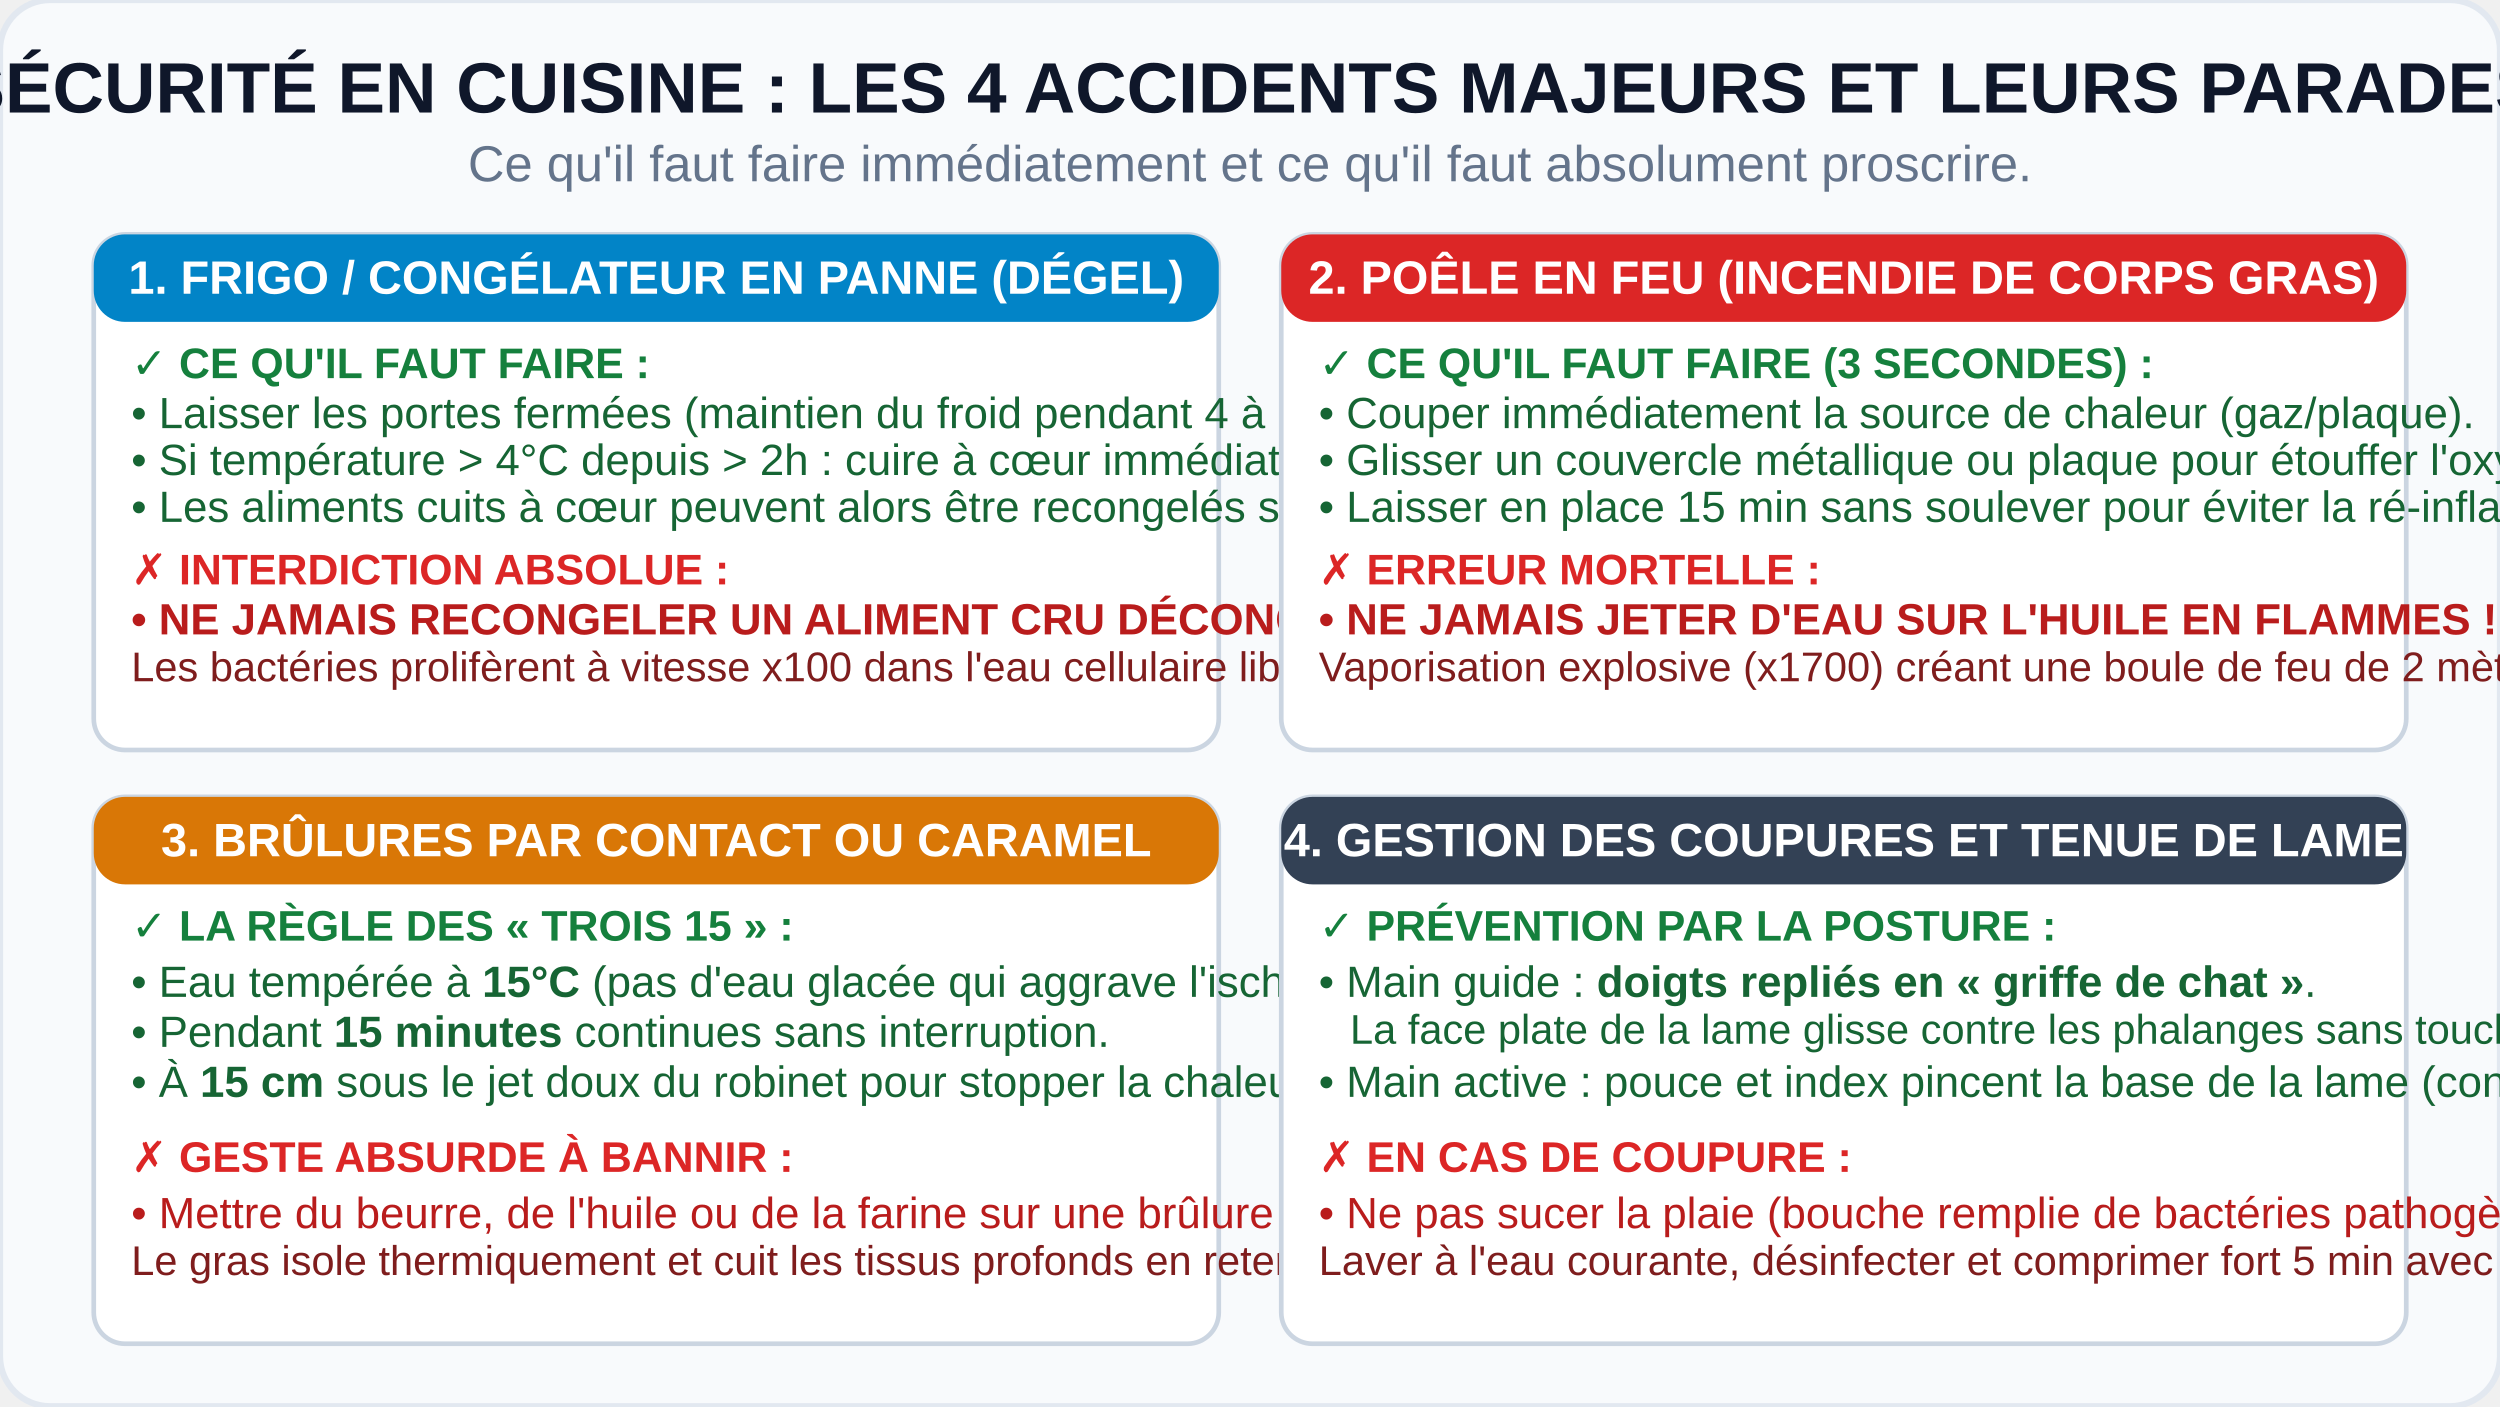
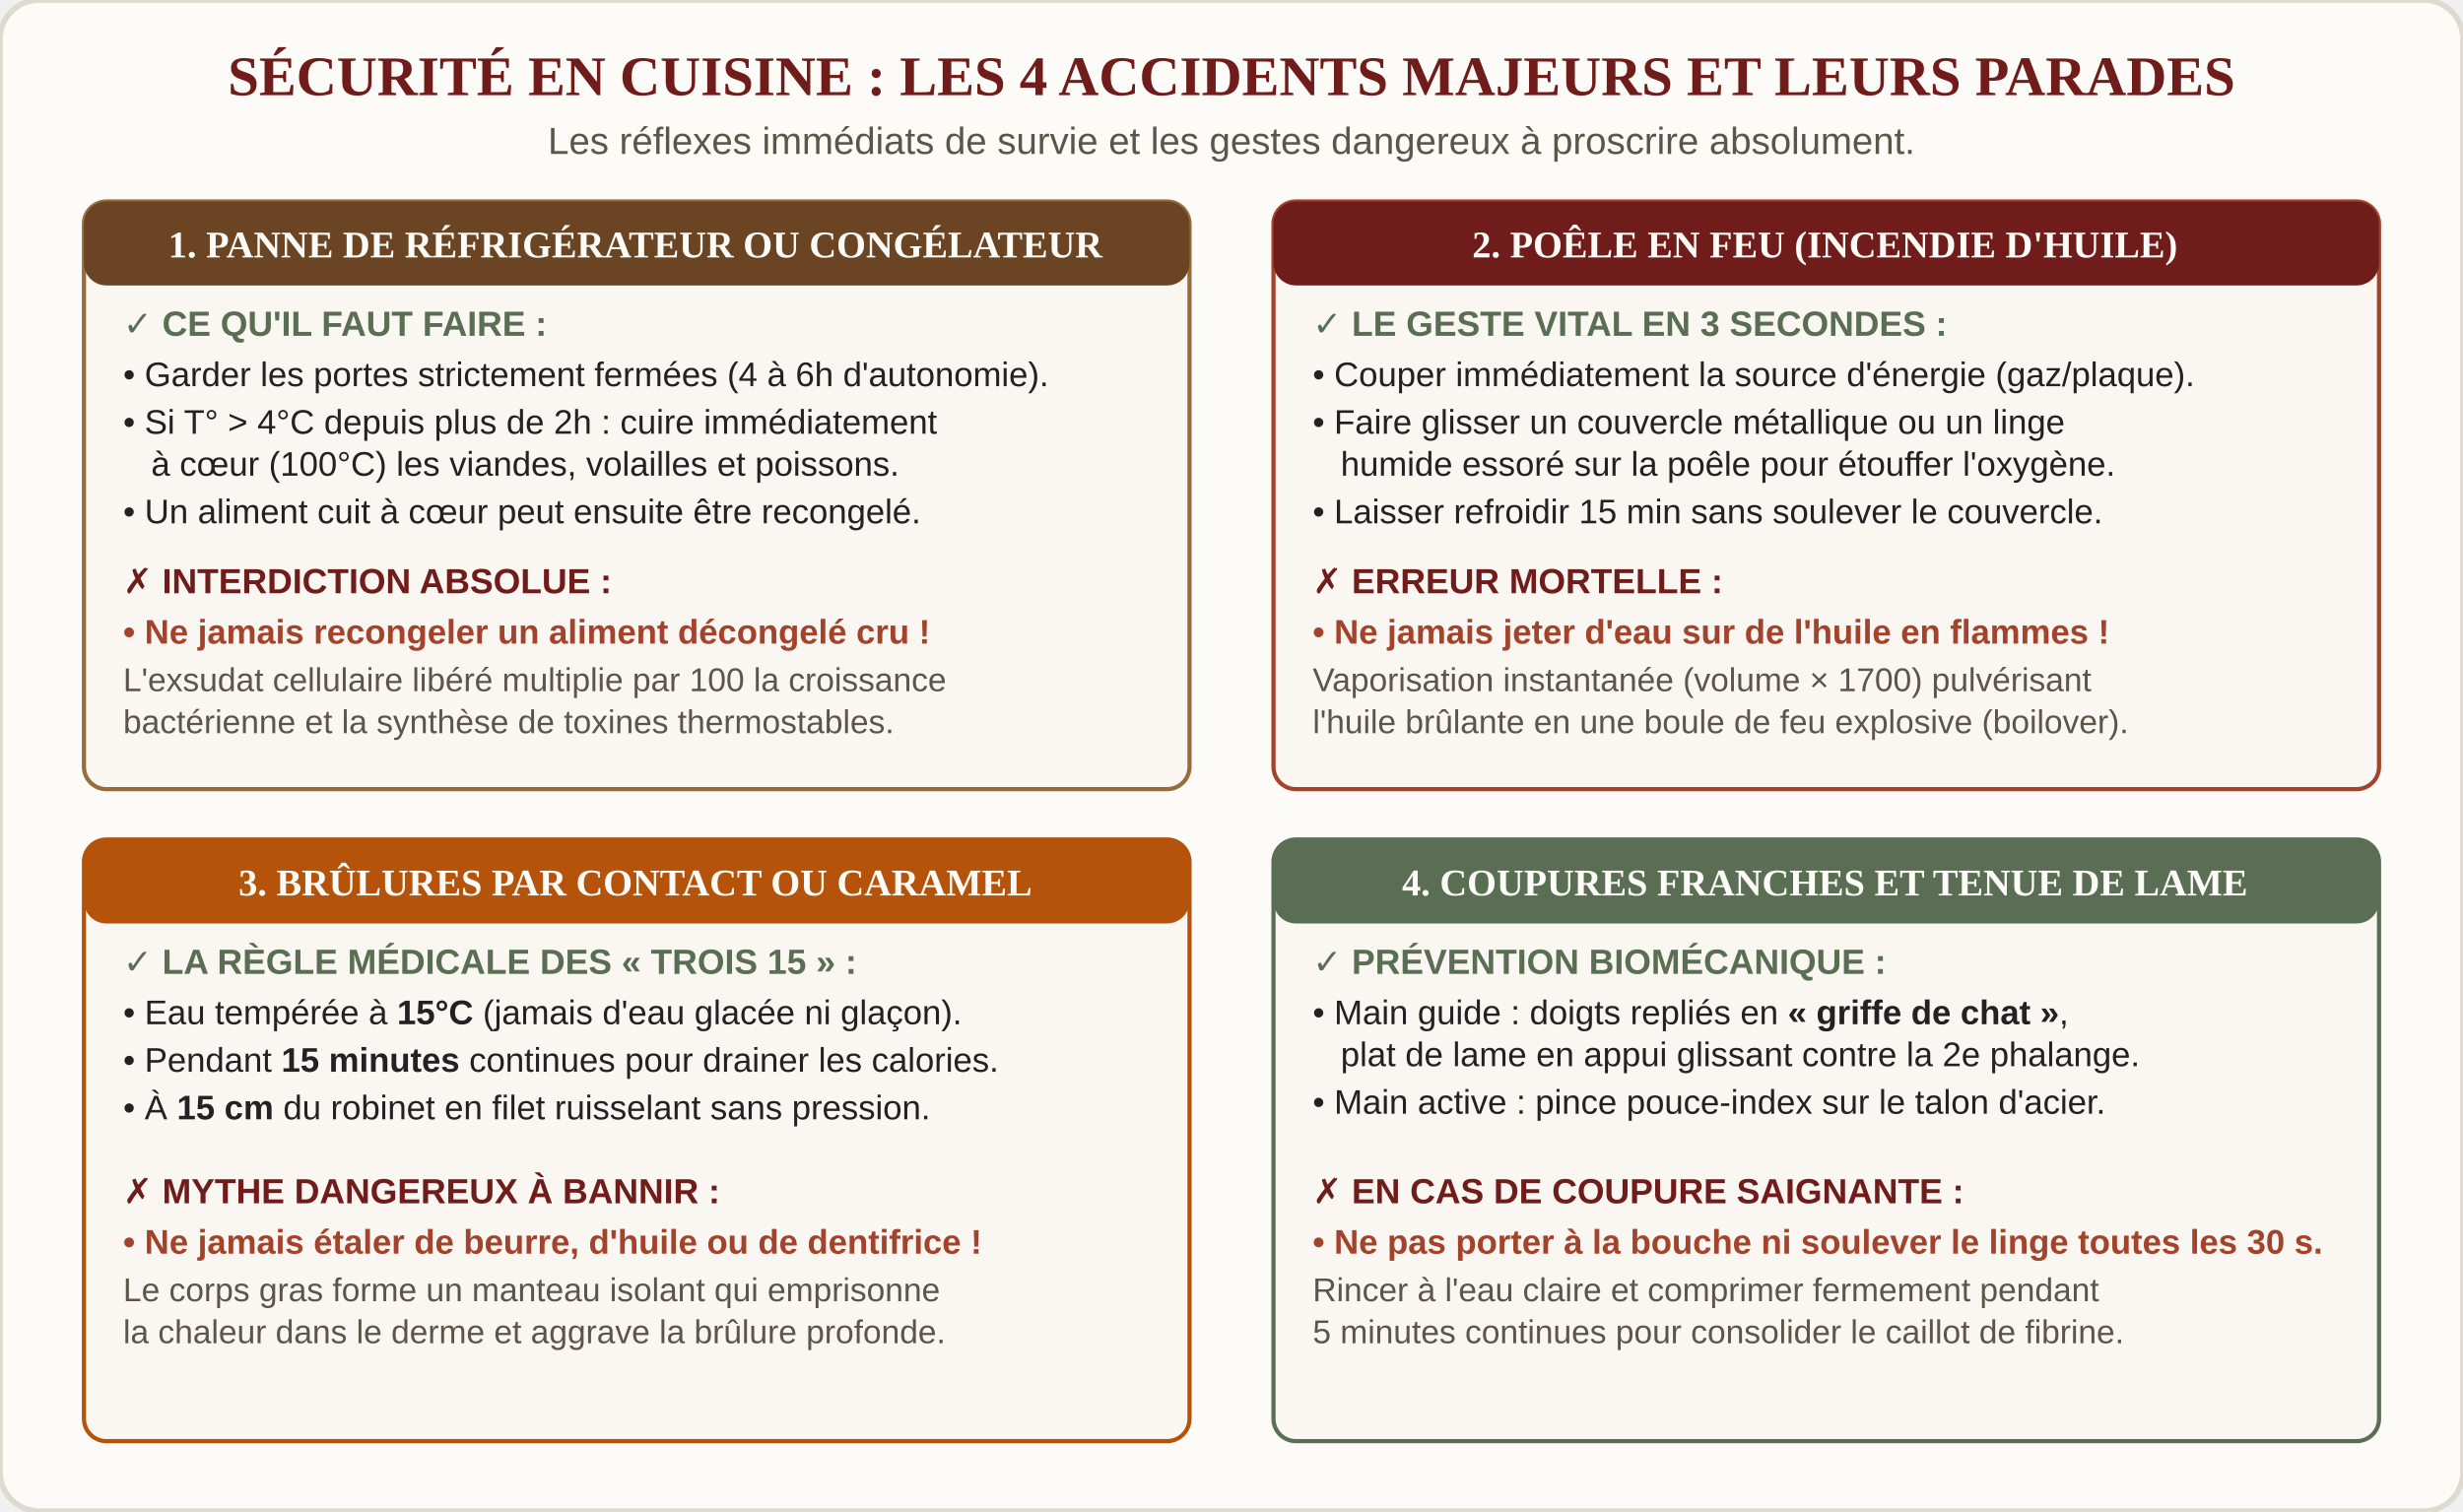
- <svg xmlns="http://www.w3.org/2000/svg" viewBox="0 0 800 450" width="100%" height="100%">
-   <rect width="800" height="450" rx="16" fill="#f8fafc" stroke="#e2e8f0" stroke-width="2" />
-   <text x="400" y="36" font-family="Liberation Sans, Arial, sans-serif" font-size="22.8" font-weight="bold" fill="#0f172a" text-anchor="middle">SÉCURITÉ EN CUISINE : LES 4 ACCIDENTS MAJEURS ET LEURS PARADES</text>
-   <text x="400" y="58" font-family="Liberation Sans, Arial, sans-serif" font-size="16.2" fill="#64748b" text-anchor="middle">Ce qu'il faut faire immédiatement et ce qu'il faut absolument proscrire.</text>
-   <g transform="translate(30, 75)">
-     <rect width="360" height="165" rx="10" fill="#ffffff" stroke="#cbd5e1" stroke-width="1.5" />
-     <rect x="0" y="0" width="360" height="28" rx="10" fill="#0284c7" />
-     <text x="180" y="19" font-family="Liberation Sans, Arial, sans-serif" font-size="15.0" font-weight="bold" fill="#ffffff" text-anchor="middle">1. FRIGO / CONGÉLATEUR EN PANNE (DÉGEL)</text>
-     <text x="12" y="46" font-family="Liberation Sans, Arial, sans-serif" font-size="13.7" fill="#15803d">
-       <tspan font-weight="bold">✓ CE QU'IL FAUT FAIRE :</tspan>
-     </text>
-     <text x="12" y="62" font-family="Liberation Sans, Arial, sans-serif" font-size="14.0" fill="#166534">• Laisser les portes fermées (maintien du froid pendant 4 à 6 heures).</text>
-     <text x="12" y="77" font-family="Liberation Sans, Arial, sans-serif" font-size="14.0" fill="#166534">• Si température &gt; 4°C depuis &gt; 2h : cuire à cœur immédiatement viandes/poissons.</text>
-     <text x="12" y="92" font-family="Liberation Sans, Arial, sans-serif" font-size="14.0" fill="#166534">• Les aliments cuits à cœur peuvent alors être recongelés sans risque.</text>
-     <text x="12" y="112" font-family="Liberation Sans, Arial, sans-serif" font-size="13.7" fill="#dc2626">
-       <tspan font-weight="bold">✗ INTERDICTION ABSOLUE :</tspan>
-     </text>
-     <text x="12" y="128" font-family="Liberation Sans, Arial, sans-serif" font-size="14.0" fill="#b91c1c" font-weight="bold">• NE JAMAIS RECONGELER UN ALIMENT CRU DÉCONGELÉ !</text>
-     <text x="12" y="143" font-family="Liberation Sans, Arial, sans-serif" font-size="13.3" fill="#7f1d1d">Les bactéries prolifèrent à vitesse x100 dans l'eau cellulaire libérée.</text>
+ <svg xmlns="http://www.w3.org/2000/svg" viewBox="0 0 880 540" width="100%" height="100%">
+   <rect width="880" height="540" rx="14" fill="#FCFBF7" stroke="#DFDACF" stroke-width="2" />
+   <text x="440" y="34" font-family="Liberation Serif, Georgia, serif" font-size="20" font-weight="bold" fill="#701C1A" text-anchor="middle">SÉCURITÉ EN CUISINE : LES 4 ACCIDENTS MAJEURS ET LEURS PARADES</text>
+   <text x="440" y="55" font-family="Liberation Sans, Arial, sans-serif" font-size="13.5" fill="#5C5549" text-anchor="middle">Les réflexes immédiats de survie et les gestes dangereux à proscrire absolument.</text>
+   <g transform="translate(30, 72)">
+     <rect width="395" height="210" rx="8" fill="#FAF7F2" stroke="#966C3B" stroke-width="1.5" />
+     <rect width="395" height="30" rx="8" fill="#6B4423" />
+     <text x="197" y="20" font-family="Liberation Serif, Georgia, serif" font-size="13.5" font-weight="bold" fill="#FCFBF7" text-anchor="middle">1. PANNE DE RÉFRIGÉRATEUR OU CONGÉLATEUR</text>
+     <text x="14" y="48" font-family="Liberation Sans, Arial, sans-serif" font-size="12.5" font-weight="bold" fill="#5A6E54">✓ CE QU'IL FAUT FAIRE :</text>
+     <text x="14" y="66" font-family="Liberation Sans, Arial, sans-serif" font-size="12.2" fill="#242124">• Garder les portes strictement fermées (4 à 6h d'autonomie).</text>
+     <text x="14" y="83" font-family="Liberation Sans, Arial, sans-serif" font-size="12.2" fill="#242124">• Si T° &gt; 4°C depuis plus de 2h : cuire immédiatement</text>
+     <text x="24" y="98" font-family="Liberation Sans, Arial, sans-serif" font-size="12.2" fill="#242124">à cœur (100°C) les viandes, volailles et poissons.</text>
+     <text x="14" y="115" font-family="Liberation Sans, Arial, sans-serif" font-size="12.2" fill="#242124">• Un aliment cuit à cœur peut ensuite être recongelé.</text>
+     <text x="14" y="140" font-family="Liberation Sans, Arial, sans-serif" font-size="12.5" font-weight="bold" fill="#701C1A">✗ INTERDICTION ABSOLUE :</text>
+     <text x="14" y="158" font-family="Liberation Sans, Arial, sans-serif" font-size="12.2" font-weight="bold" fill="#A3432B">• Ne jamais recongeler un aliment décongelé cru !</text>
+     <text x="14" y="175" font-family="Liberation Sans, Arial, sans-serif" font-size="11.8" fill="#5C5549">L'exsudat cellulaire libéré multiplie par 100 la croissance</text>
+     <text x="14" y="190" font-family="Liberation Sans, Arial, sans-serif" font-size="11.8" fill="#5C5549">bactérienne et la synthèse de toxines thermostables.</text>
  </g>
-   <g transform="translate(410, 75)">
-     <rect width="360" height="165" rx="10" fill="#ffffff" stroke="#cbd5e1" stroke-width="1.5" />
-     <rect x="0" y="0" width="360" height="28" rx="10" fill="#dc2626" />
-     <text x="180" y="19" font-family="Liberation Sans, Arial, sans-serif" font-size="15.0" font-weight="bold" fill="#ffffff" text-anchor="middle">2. POÊLE EN FEU (INCENDIE DE CORPS GRAS)</text>
-     <text x="12" y="46" font-family="Liberation Sans, Arial, sans-serif" font-size="13.7" fill="#15803d">
-       <tspan font-weight="bold">✓ CE QU'IL FAUT FAIRE (3 SECONDES) :</tspan>
-     </text>
-     <text x="12" y="62" font-family="Liberation Sans, Arial, sans-serif" font-size="14.0" fill="#166534">• Couper immédiatement la source de chaleur (gaz/plaque).</text>
-     <text x="12" y="77" font-family="Liberation Sans, Arial, sans-serif" font-size="14.0" fill="#166534">• Glisser un couvercle métallique ou plaque pour étouffer l'oxygène (O₂).</text>
-     <text x="12" y="92" font-family="Liberation Sans, Arial, sans-serif" font-size="14.0" fill="#166534">• Laisser en place 15 min sans soulever pour éviter la ré-inflammation.</text>
-     <text x="12" y="112" font-family="Liberation Sans, Arial, sans-serif" font-size="13.7" fill="#dc2626">
-       <tspan font-weight="bold">✗ ERREUR MORTELLE :</tspan>
-     </text>
-     <text x="12" y="128" font-family="Liberation Sans, Arial, sans-serif" font-size="14.0" fill="#b91c1c" font-weight="bold">• NE JAMAIS JETER D'EAU SUR L'HUILE EN FLAMMES !</text>
-     <text x="12" y="143" font-family="Liberation Sans, Arial, sans-serif" font-size="13.3" fill="#7f1d1d">Vaporisation explosive (x1700) créant une boule de feu de 2 mètres.</text>
+   <g transform="translate(455, 72)">
+     <rect width="395" height="210" rx="8" fill="#FAF7F2" stroke="#A3432B" stroke-width="1.5" />
+     <rect width="395" height="30" rx="8" fill="#701C1A" />
+     <text x="197" y="20" font-family="Liberation Serif, Georgia, serif" font-size="13.5" font-weight="bold" fill="#FCFBF7" text-anchor="middle">2. POÊLE EN FEU (INCENDIE D'HUILE)</text>
+     <text x="14" y="48" font-family="Liberation Sans, Arial, sans-serif" font-size="12.5" font-weight="bold" fill="#5A6E54">✓ LE GESTE VITAL EN 3 SECONDES :</text>
+     <text x="14" y="66" font-family="Liberation Sans, Arial, sans-serif" font-size="12.2" fill="#242124">• Couper immédiatement la source d'énergie (gaz/plaque).</text>
+     <text x="14" y="83" font-family="Liberation Sans, Arial, sans-serif" font-size="12.2" fill="#242124">• Faire glisser un couvercle métallique ou un linge</text>
+     <text x="24" y="98" font-family="Liberation Sans, Arial, sans-serif" font-size="12.2" fill="#242124">humide essoré sur la poêle pour étouffer l'oxygène.</text>
+     <text x="14" y="115" font-family="Liberation Sans, Arial, sans-serif" font-size="12.2" fill="#242124">• Laisser refroidir 15 min sans soulever le couvercle.</text>
+     <text x="14" y="140" font-family="Liberation Sans, Arial, sans-serif" font-size="12.5" font-weight="bold" fill="#701C1A">✗ ERREUR MORTELLE :</text>
+     <text x="14" y="158" font-family="Liberation Sans, Arial, sans-serif" font-size="12.2" font-weight="bold" fill="#A3432B">• Ne jamais jeter d'eau sur de l'huile en flammes !</text>
+     <text x="14" y="175" font-family="Liberation Sans, Arial, sans-serif" font-size="11.8" fill="#5C5549">Vaporisation instantanée (volume × 1700) pulvérisant</text>
+     <text x="14" y="190" font-family="Liberation Sans, Arial, sans-serif" font-size="11.8" fill="#5C5549">l'huile brûlante en une boule de feu explosive (boilover).</text>
  </g>
-   <g transform="translate(30, 255)">
-     <rect width="360" height="175" rx="10" fill="#ffffff" stroke="#cbd5e1" stroke-width="1.5" />
-     <rect x="0" y="0" width="360" height="28" rx="10" fill="#d97706" />
-     <text x="180" y="19" font-family="Liberation Sans, Arial, sans-serif" font-size="15.0" font-weight="bold" fill="#ffffff" text-anchor="middle">3. BRÛLURES PAR CONTACT OU CARAMEL</text>
-     <text x="12" y="46" font-family="Liberation Sans, Arial, sans-serif" font-size="13.7" fill="#15803d">
-       <tspan font-weight="bold">✓ LA RÈGLE DES « TROIS 15 » :</tspan>
-     </text>
-     <text x="12" y="64" font-family="Liberation Sans, Arial, sans-serif" font-size="14.0" fill="#166534">• Eau tempérée à <tspan font-weight="bold">15°C</tspan> (pas d'eau glacée qui aggrave l'ischémie).</text>
-     <text x="12" y="80" font-family="Liberation Sans, Arial, sans-serif" font-size="14.0" fill="#166534">• Pendant <tspan font-weight="bold">15 minutes</tspan> continues sans interruption.</text>
-     <text x="12" y="96" font-family="Liberation Sans, Arial, sans-serif" font-size="14.0" fill="#166534">• À <tspan font-weight="bold">15 cm</tspan> sous le jet doux du robinet pour stopper la chaleur résiduelle.</text>
-     <text x="12" y="120" font-family="Liberation Sans, Arial, sans-serif" font-size="13.7" fill="#dc2626">
-       <tspan font-weight="bold">✗ GESTE ABSURDE À BANNIR :</tspan>
-     </text>
-     <text x="12" y="138" font-family="Liberation Sans, Arial, sans-serif" font-size="14.0" fill="#b91c1c">• Mettre du beurre, de l'huile ou de la farine sur une brûlure !</text>
-     <text x="12" y="153" font-family="Liberation Sans, Arial, sans-serif" font-size="13.3" fill="#7f1d1d">Le gras isole thermiquement et cuit les tissus profonds en retenant la chaleur.</text>
+   <g transform="translate(30, 300)">
+     <rect width="395" height="215" rx="8" fill="#FAF7F2" stroke="#B45309" stroke-width="1.5" />
+     <rect width="395" height="30" rx="8" fill="#B45309" />
+     <text x="197" y="20" font-family="Liberation Serif, Georgia, serif" font-size="13.5" font-weight="bold" fill="#FCFBF7" text-anchor="middle">3. BRÛLURES PAR CONTACT OU CARAMEL</text>
+     <text x="14" y="48" font-family="Liberation Sans, Arial, sans-serif" font-size="12.5" font-weight="bold" fill="#5A6E54">✓ LA RÈGLE MÉDICALE DES « TROIS 15 » :</text>
+     <text x="14" y="66" font-family="Liberation Sans, Arial, sans-serif" font-size="12.2" fill="#242124">• Eau tempérée à <tspan font-weight="bold">15°C</tspan> (jamais d'eau glacée ni glaçon).</text>
+     <text x="14" y="83" font-family="Liberation Sans, Arial, sans-serif" font-size="12.2" fill="#242124">• Pendant <tspan font-weight="bold">15 minutes</tspan> continues pour drainer les calories.</text>
+     <text x="14" y="100" font-family="Liberation Sans, Arial, sans-serif" font-size="12.2" fill="#242124">• À <tspan font-weight="bold">15 cm</tspan> du robinet en filet ruisselant sans pression.</text>
+     <text x="14" y="130" font-family="Liberation Sans, Arial, sans-serif" font-size="12.5" font-weight="bold" fill="#701C1A">✗ MYTHE DANGEREUX À BANNIR :</text>
+     <text x="14" y="148" font-family="Liberation Sans, Arial, sans-serif" font-size="12.2" font-weight="bold" fill="#A3432B">• Ne jamais étaler de beurre, d'huile ou de dentifrice !</text>
+     <text x="14" y="165" font-family="Liberation Sans, Arial, sans-serif" font-size="11.8" fill="#5C5549">Le corps gras forme un manteau isolant qui emprisonne</text>
+     <text x="14" y="180" font-family="Liberation Sans, Arial, sans-serif" font-size="11.8" fill="#5C5549">la chaleur dans le derme et aggrave la brûlure profonde.</text>
  </g>
-   <g transform="translate(410, 255)">
-     <rect width="360" height="175" rx="10" fill="#ffffff" stroke="#cbd5e1" stroke-width="1.5" />
-     <rect x="0" y="0" width="360" height="28" rx="10" fill="#334155" />
-     <text x="180" y="19" font-family="Liberation Sans, Arial, sans-serif" font-size="15.0" font-weight="bold" fill="#ffffff" text-anchor="middle">4. GESTION DES COUPURES ET TENUE DE LAME</text>
-     <text x="12" y="46" font-family="Liberation Sans, Arial, sans-serif" font-size="13.7" fill="#15803d">
-       <tspan font-weight="bold">✓ PRÉVENTION PAR LA POSTURE :</tspan>
-     </text>
-     <text x="12" y="64" font-family="Liberation Sans, Arial, sans-serif" font-size="14.0" fill="#166534">• Main guide : <tspan font-weight="bold">doigts repliés en « griffe de chat »</tspan>.</text>
-     <text x="22" y="79" font-family="Liberation Sans, Arial, sans-serif" font-size="13.3" fill="#166534">La face plate de la lame glisse contre les phalanges sans toucher le fil.</text>
-     <text x="12" y="96" font-family="Liberation Sans, Arial, sans-serif" font-size="14.0" fill="#166534">• Main active : pouce et index pincent la base de la lame (contrôle direct).</text>
-     <text x="12" y="120" font-family="Liberation Sans, Arial, sans-serif" font-size="13.7" fill="#dc2626">
-       <tspan font-weight="bold">✗ EN CAS DE COUPURE :</tspan>
-     </text>
-     <text x="12" y="138" font-family="Liberation Sans, Arial, sans-serif" font-size="14.0" fill="#b91c1c">• Ne pas sucer la plaie (bouche remplie de bactéries pathogènes).</text>
-     <text x="12" y="153" font-family="Liberation Sans, Arial, sans-serif" font-size="13.3" fill="#7f1d1d">Laver à l'eau courante, désinfecter et comprimer fort 5 min avec un linge propre.</text>
+   <g transform="translate(455, 300)">
+     <rect width="395" height="215" rx="8" fill="#FAF7F2" stroke="#5A6E54" stroke-width="1.5" />
+     <rect width="395" height="30" rx="8" fill="#5A6E54" />
+     <text x="197" y="20" font-family="Liberation Serif, Georgia, serif" font-size="13.5" font-weight="bold" fill="#FCFBF7" text-anchor="middle">4. COUPURES FRANCHES ET TENUE DE LAME</text>
+     <text x="14" y="48" font-family="Liberation Sans, Arial, sans-serif" font-size="12.5" font-weight="bold" fill="#5A6E54">✓ PRÉVENTION BIOMÉCANIQUE :</text>
+     <text x="14" y="66" font-family="Liberation Sans, Arial, sans-serif" font-size="12.2" fill="#242124">• Main guide : doigts repliés en <tspan font-weight="bold">« griffe de chat »</tspan>,</text>
+     <text x="24" y="81" font-family="Liberation Sans, Arial, sans-serif" font-size="12.2" fill="#242124">plat de lame en appui glissant contre la 2e phalange.</text>
+     <text x="14" y="98" font-family="Liberation Sans, Arial, sans-serif" font-size="12.2" fill="#242124">• Main active : pince pouce-index sur le talon d'acier.</text>
+     <text x="14" y="130" font-family="Liberation Sans, Arial, sans-serif" font-size="12.5" font-weight="bold" fill="#701C1A">✗ EN CAS DE COUPURE SAIGNANTE :</text>
+     <text x="14" y="148" font-family="Liberation Sans, Arial, sans-serif" font-size="12.2" font-weight="bold" fill="#A3432B">• Ne pas porter à la bouche ni soulever le linge toutes les 30 s.</text>
+     <text x="14" y="165" font-family="Liberation Sans, Arial, sans-serif" font-size="11.8" fill="#5C5549">Rincer à l'eau claire et comprimer fermement pendant</text>
+     <text x="14" y="180" font-family="Liberation Sans, Arial, sans-serif" font-size="11.8" fill="#5C5549">5 minutes continues pour consolider le caillot de fibrine.</text>
  </g>
</svg>
